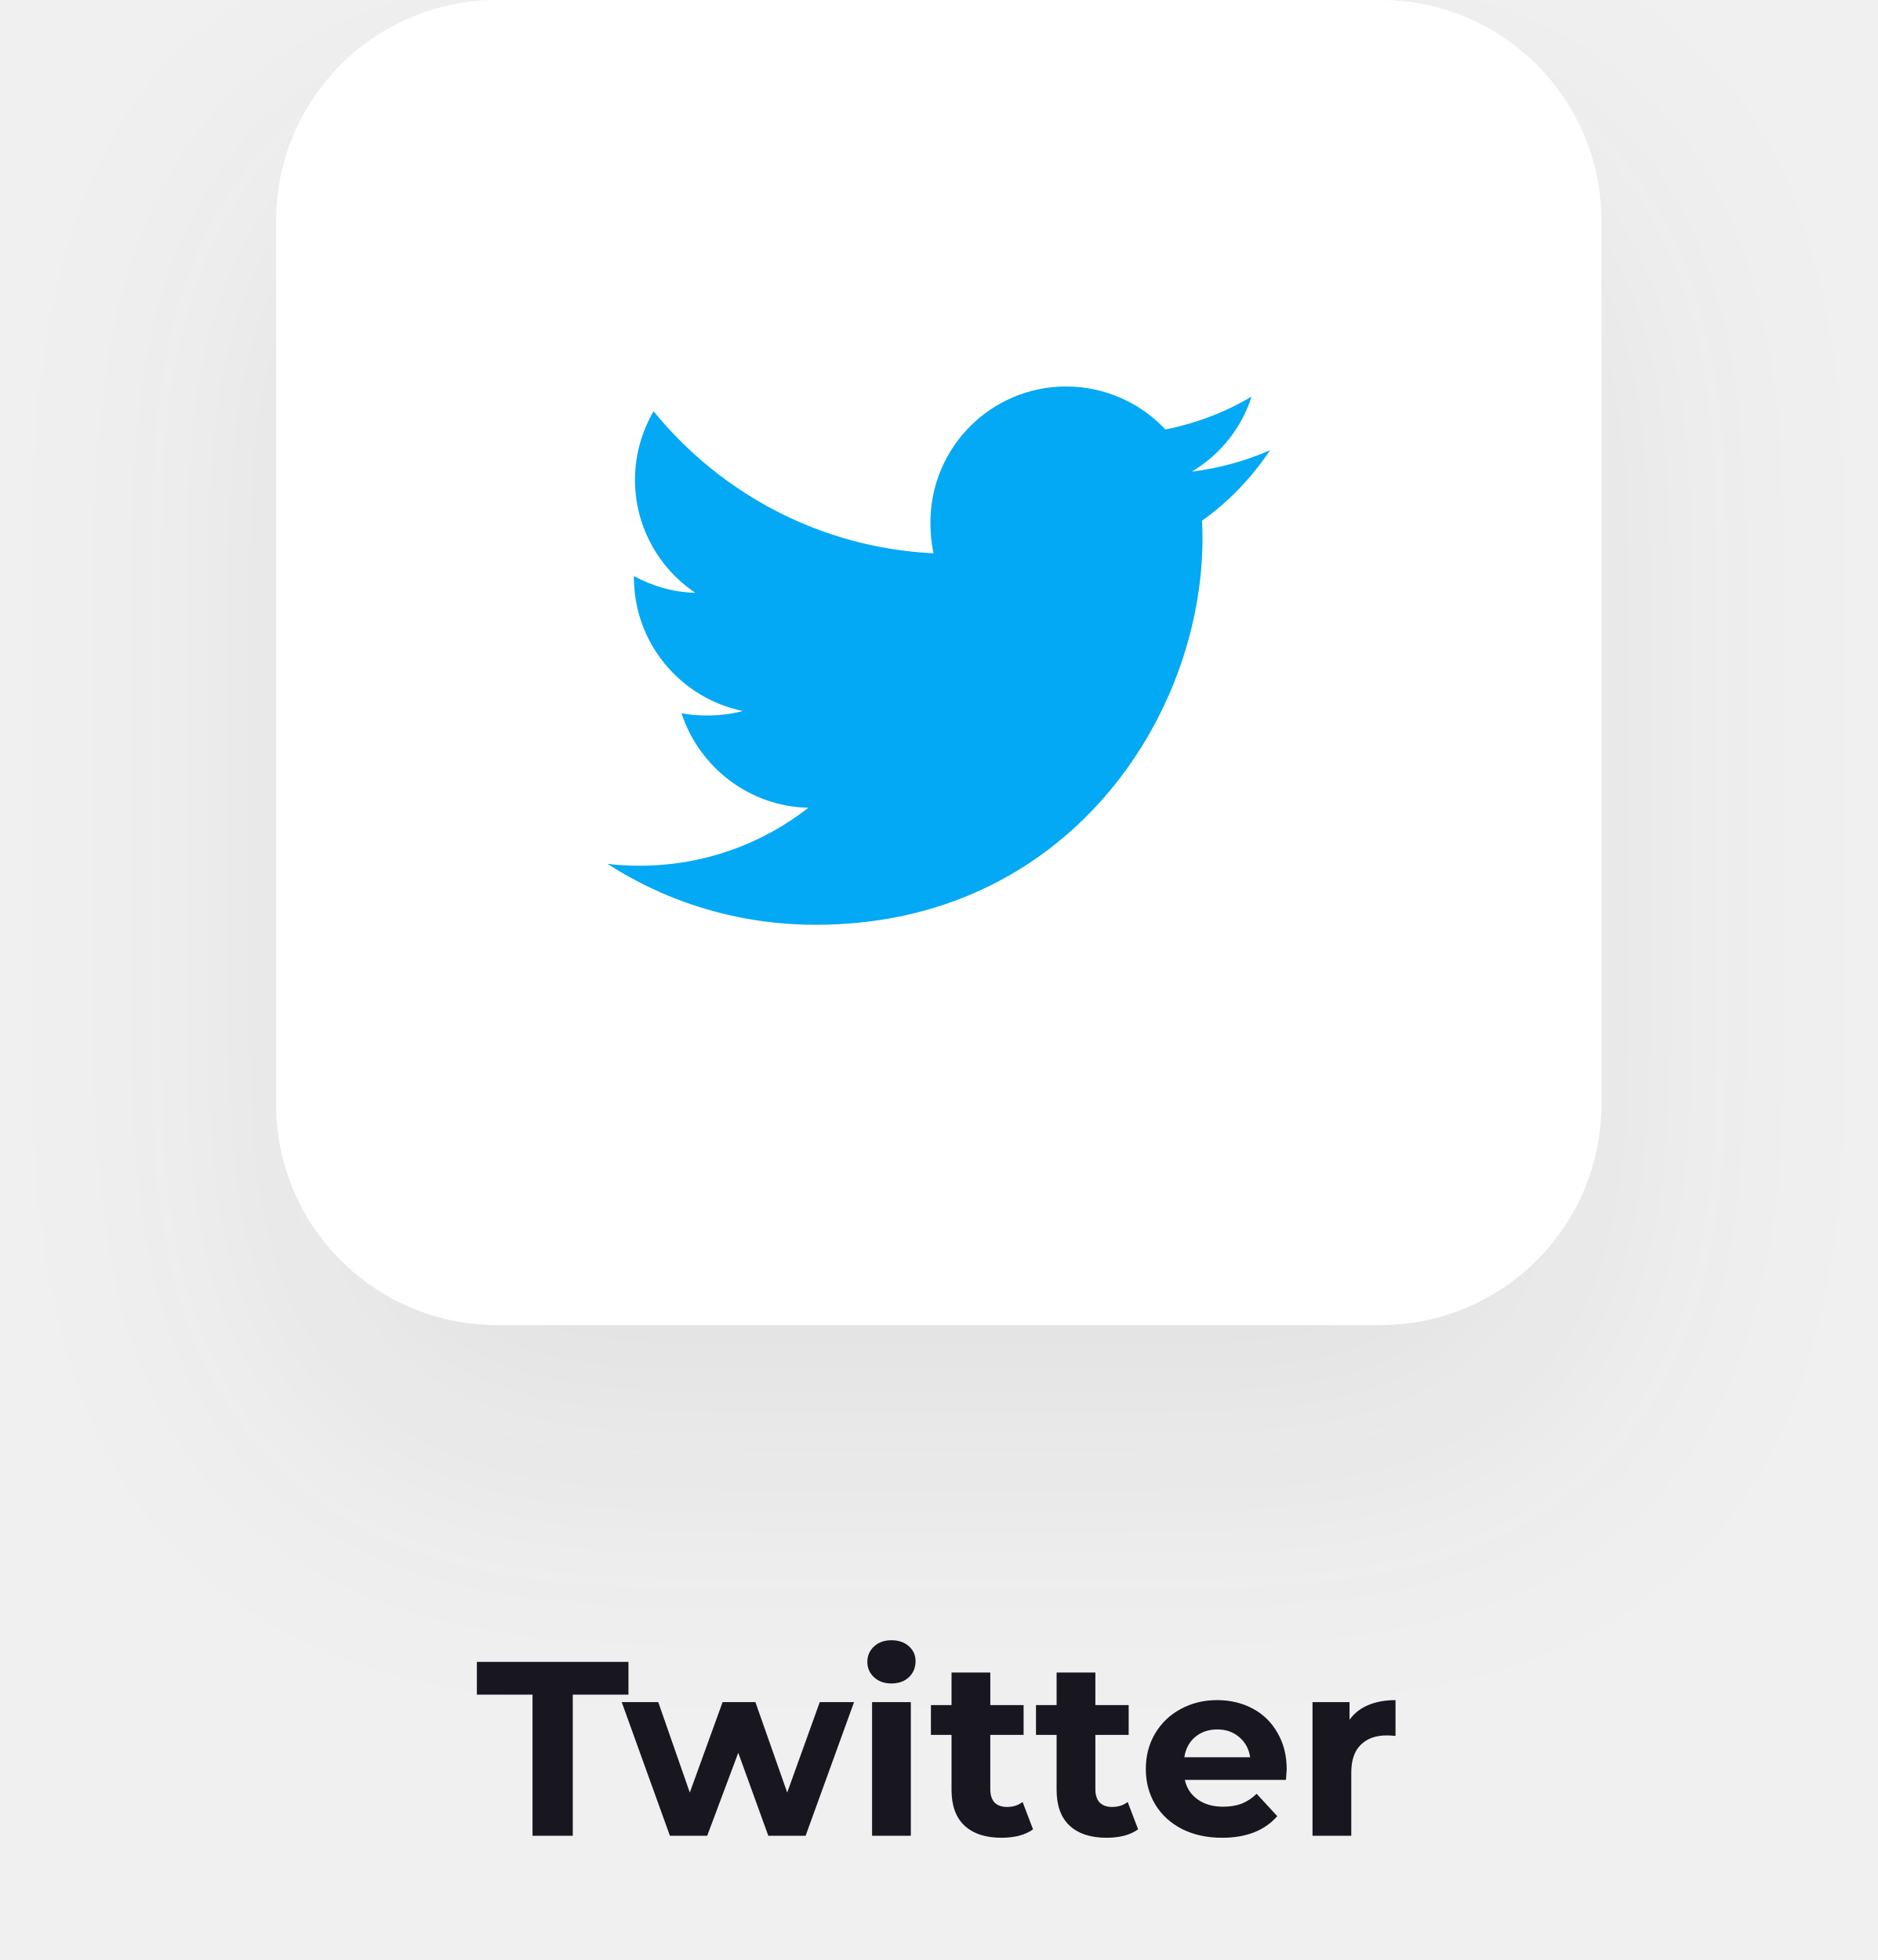
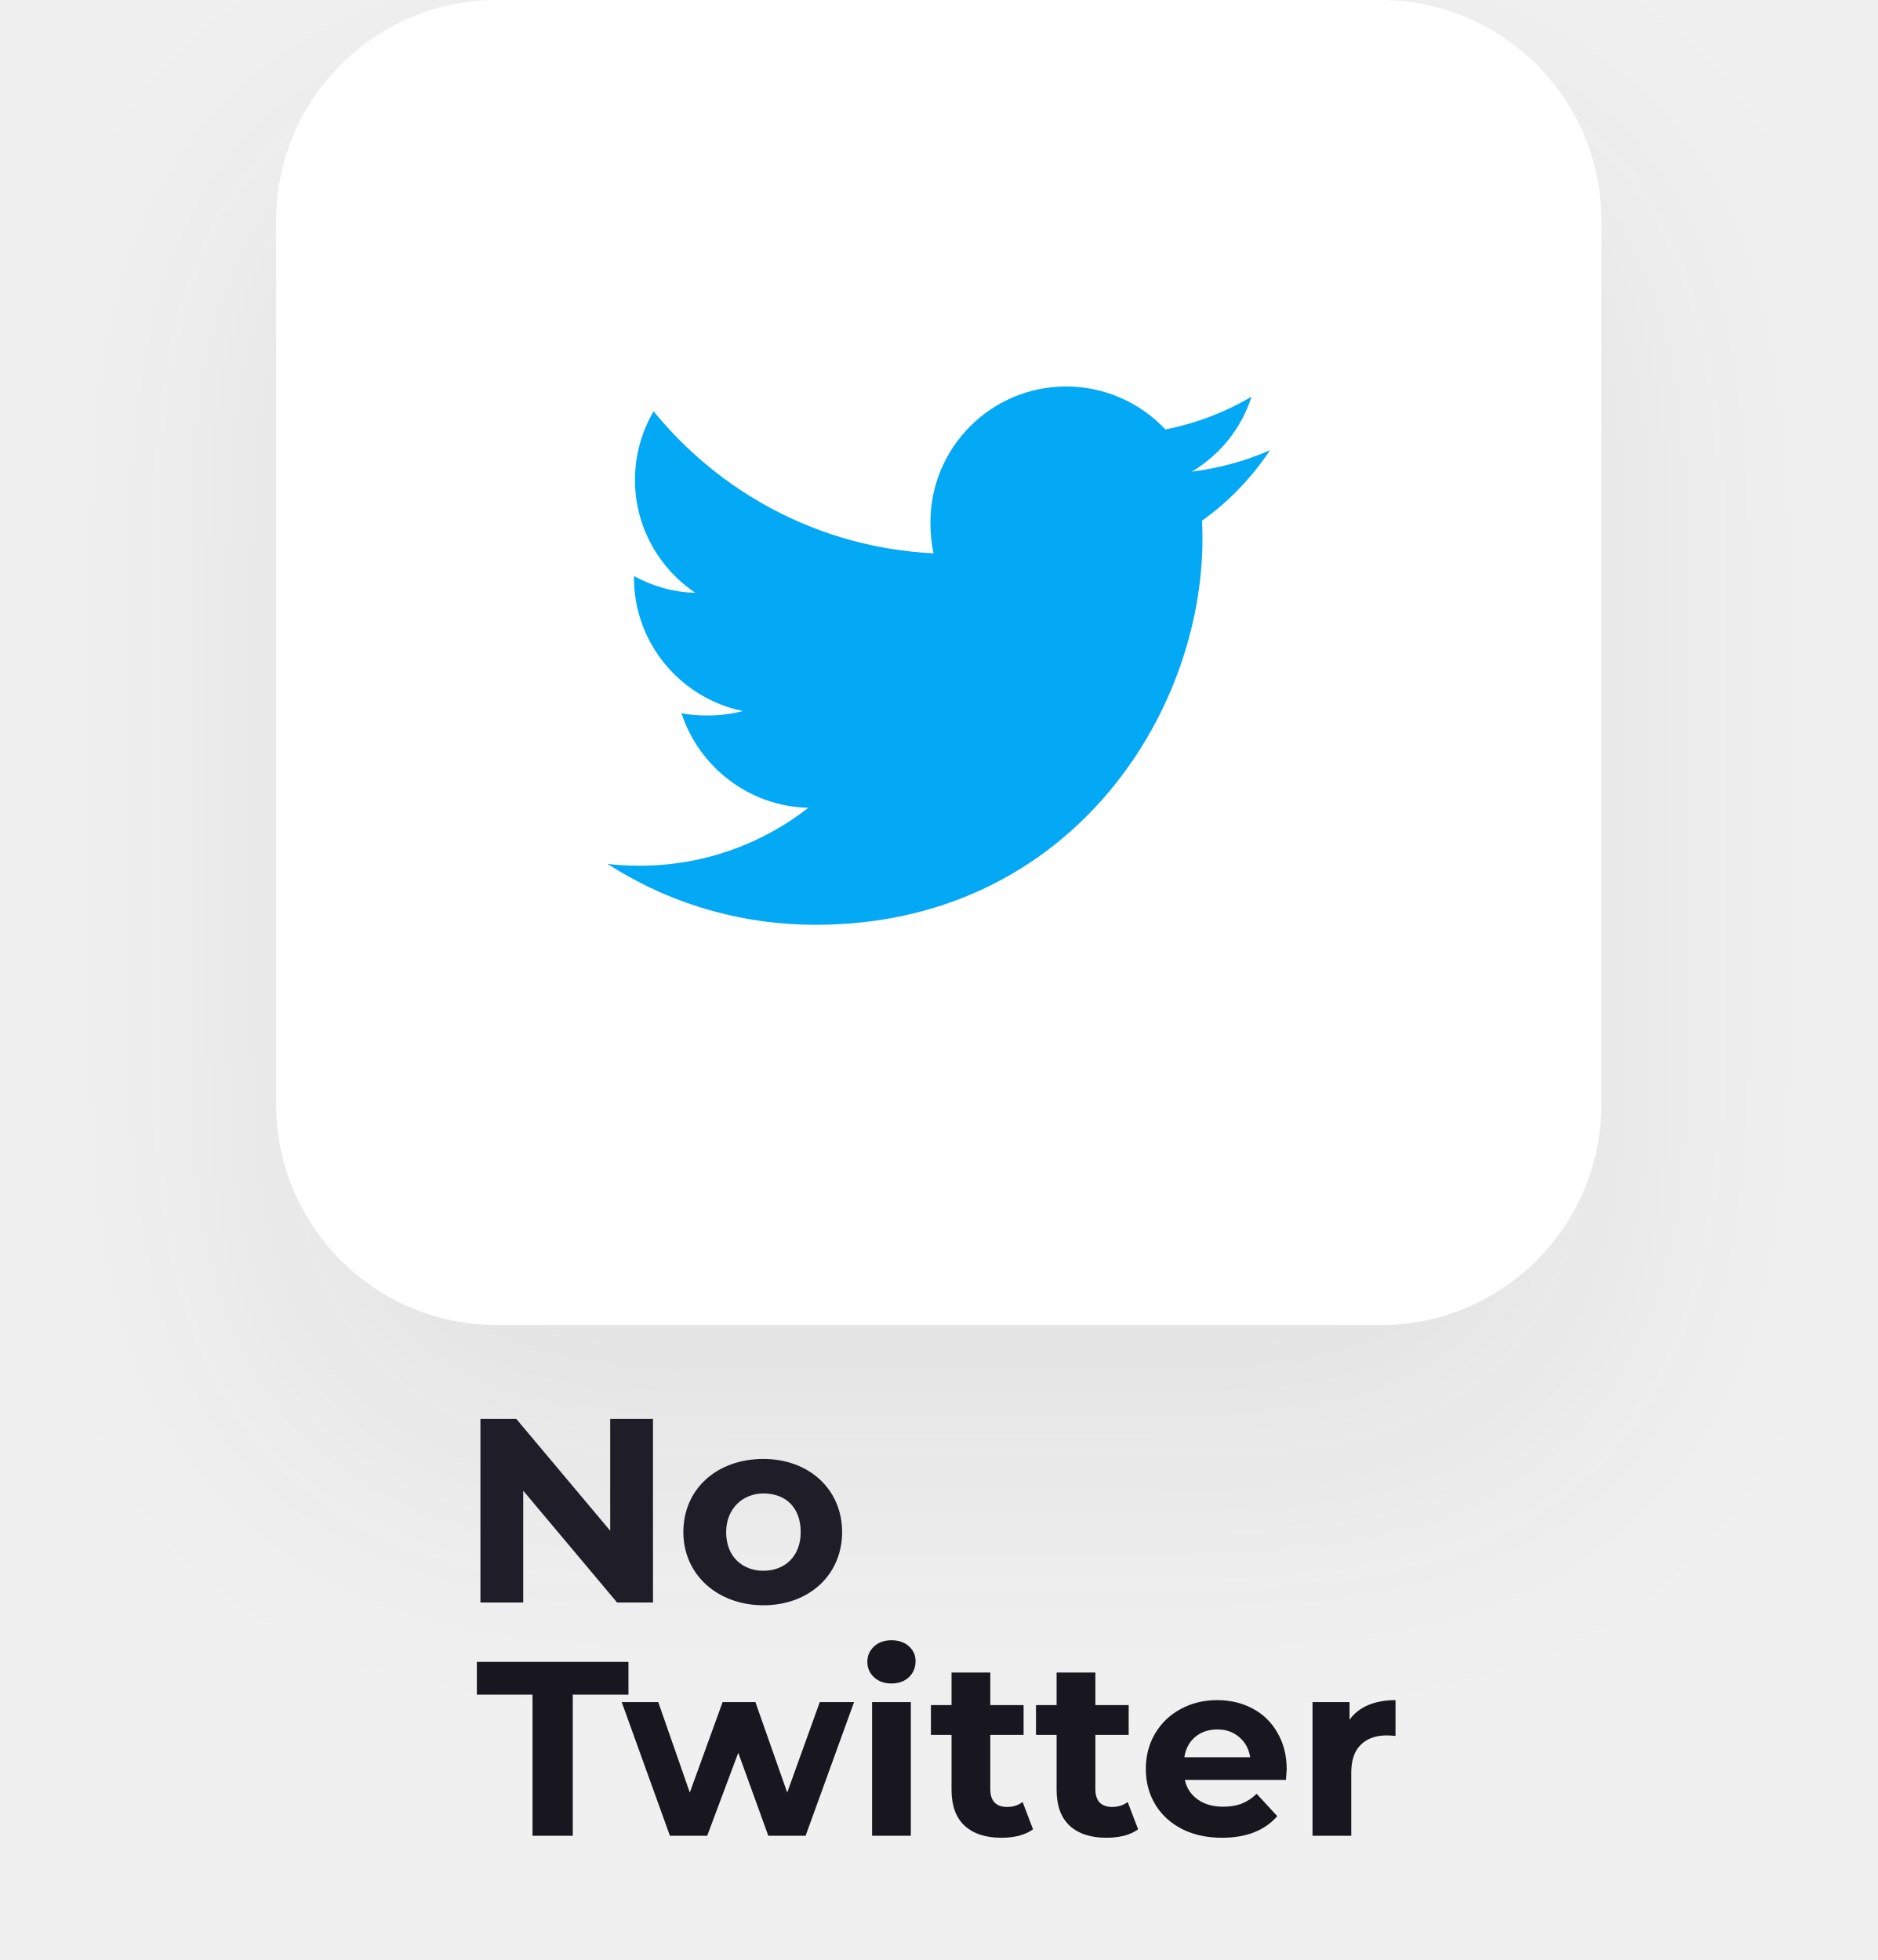
<svg xmlns="http://www.w3.org/2000/svg" width="136" height="142" viewBox="0 0 136 142" fill="none">
+   <style type="text/css">
+ .st1{fill:#1F1E28;}
+ </style>
  <g filter="url(#filter0_d)">
    <rect x="20" width="96" height="96" rx="16" fill="white" />
    <path d="M92 32.617C90.215 33.4 88.313 33.919 86.33 34.171C88.37 32.953 89.927 31.039 90.659 28.732C88.757 29.866 86.657 30.667 84.419 31.114C82.613 29.191 80.039 28 77.231 28C71.783 28 67.397 32.422 67.397 37.843C67.397 38.623 67.463 39.373 67.625 40.087C59.444 39.688 52.205 35.767 47.342 29.794C46.493 31.267 45.995 32.953 45.995 34.768C45.995 38.176 47.75 41.197 50.366 42.946C48.785 42.916 47.234 42.457 45.92 41.734C45.92 41.764 45.92 41.803 45.92 41.842C45.92 46.624 49.331 50.596 53.804 51.511C53.003 51.73 52.13 51.835 51.224 51.835C50.594 51.835 49.958 51.799 49.361 51.667C50.636 55.564 54.254 58.429 58.556 58.522C55.208 61.141 50.957 62.719 46.355 62.719C45.548 62.719 44.774 62.683 44 62.584C48.359 65.395 53.525 67 59.096 67C77.204 67 87.104 52 87.104 38.998C87.104 38.563 87.089 38.143 87.068 37.726C89.021 36.34 90.662 34.609 92 32.617Z" fill="#03A9F4" />
  </g>
  <path d="M38.574 122.776H34.542V120.4H45.522V122.776H41.49V133H38.574V122.776ZM61.865 123.316L58.355 133H55.655L53.477 126.988L51.227 133H48.527L45.035 123.316H47.681L49.967 129.868L52.343 123.316H54.719L57.023 129.868L59.381 123.316H61.865ZM63.17 123.316H65.978V133H63.17V123.316ZM64.574 121.966C64.058 121.966 63.638 121.816 63.314 121.516C62.99 121.216 62.828 120.844 62.828 120.4C62.828 119.956 62.99 119.584 63.314 119.284C63.638 118.984 64.058 118.834 64.574 118.834C65.09 118.834 65.51 118.978 65.834 119.266C66.158 119.554 66.32 119.914 66.32 120.346C66.32 120.814 66.158 121.204 65.834 121.516C65.51 121.816 65.09 121.966 64.574 121.966ZM74.83 132.532C74.554 132.736 74.212 132.892 73.804 133C73.408 133.096 72.988 133.144 72.544 133.144C71.392 133.144 70.498 132.85 69.862 132.262C69.238 131.674 68.926 130.81 68.926 129.67V125.692H67.432V123.532H68.926V121.174H71.734V123.532H74.146V125.692H71.734V129.634C71.734 130.042 71.836 130.36 72.04 130.588C72.256 130.804 72.556 130.912 72.94 130.912C73.384 130.912 73.762 130.792 74.074 130.552L74.83 132.532ZM82.441 132.532C82.165 132.736 81.823 132.892 81.415 133C81.019 133.096 80.599 133.144 80.155 133.144C79.003 133.144 78.109 132.85 77.473 132.262C76.849 131.674 76.537 130.81 76.537 129.67V125.692H75.043V123.532H76.537V121.174H79.345V123.532H81.757V125.692H79.345V129.634C79.345 130.042 79.447 130.36 79.651 130.588C79.867 130.804 80.167 130.912 80.551 130.912C80.995 130.912 81.373 130.792 81.685 130.552L82.441 132.532ZM93.205 128.194C93.205 128.23 93.187 128.482 93.151 128.95H85.825C85.957 129.55 86.269 130.024 86.761 130.372C87.253 130.72 87.865 130.894 88.597 130.894C89.101 130.894 89.545 130.822 89.929 130.678C90.325 130.522 90.691 130.282 91.027 129.958L92.521 131.578C91.609 132.622 90.277 133.144 88.525 133.144C87.433 133.144 86.467 132.934 85.627 132.514C84.787 132.082 84.139 131.488 83.683 130.732C83.227 129.976 82.999 129.118 82.999 128.158C82.999 127.21 83.221 126.358 83.665 125.602C84.121 124.834 84.739 124.24 85.519 123.82C86.311 123.388 87.193 123.172 88.165 123.172C89.113 123.172 89.971 123.376 90.739 123.784C91.507 124.192 92.107 124.78 92.539 125.548C92.983 126.304 93.205 127.186 93.205 128.194ZM88.183 125.296C87.547 125.296 87.013 125.476 86.581 125.836C86.149 126.196 85.885 126.688 85.789 127.312H90.559C90.463 126.7 90.199 126.214 89.767 125.854C89.335 125.482 88.807 125.296 88.183 125.296ZM97.756 124.594C98.092 124.126 98.542 123.772 99.106 123.532C99.682 123.292 100.342 123.172 101.086 123.172V125.764C100.774 125.74 100.564 125.728 100.456 125.728C99.652 125.728 99.022 125.956 98.566 126.412C98.11 126.856 97.882 127.528 97.882 128.428V133H95.074V123.316H97.756V124.594Z" fill="#18171F" />
+   <path class="st1" d="M47.3,102.8v13.3h-2.6l-6.8-8.1v8.1h-3.1v-13.3h2.6l6.8,8.1v-8.1H47.3z" />
+   <path class="st1" d="M49.5,111c0-3.1,2.4-5.3,5.8-5.3c3.3,0,5.7,2.2,5.7,5.3c0,3.1-2.4,5.3-5.7,5.3C52,116.3,49.5,114.1,49.5,111z    M58,111c0-1.8-1.1-2.8-2.7-2.8c-1.5,0-2.7,1.1-2.7,2.8c0,1.8,1.2,2.8,2.7,2.8C56.8,113.8,58,112.8,58,111z" />
  <defs>
    <filter id="filter0_d" x="0" y="-10" width="136" height="136" filterUnits="userSpaceOnUse" color-interpolation-filters="sRGB">
      <feFlood flood-opacity="0" result="BackgroundImageFix" />
      <feColorMatrix in="SourceAlpha" type="matrix" values="0 0 0 0 0 0 0 0 0 0 0 0 0 0 0 0 0 0 127 0" result="hardAlpha" />
      <feOffset dy="10" />
      <feGaussianBlur stdDeviation="10" />
      <feColorMatrix type="matrix" values="0 0 0 0 0.161 0 0 0 0 0.161 0 0 0 0 0.165 0 0 0 0.07 0" />
      <feBlend mode="normal" in2="BackgroundImageFix" result="effect1_dropShadow" />
      <feBlend mode="normal" in="SourceGraphic" in2="effect1_dropShadow" result="shape" />
    </filter>
  </defs>
</svg>
